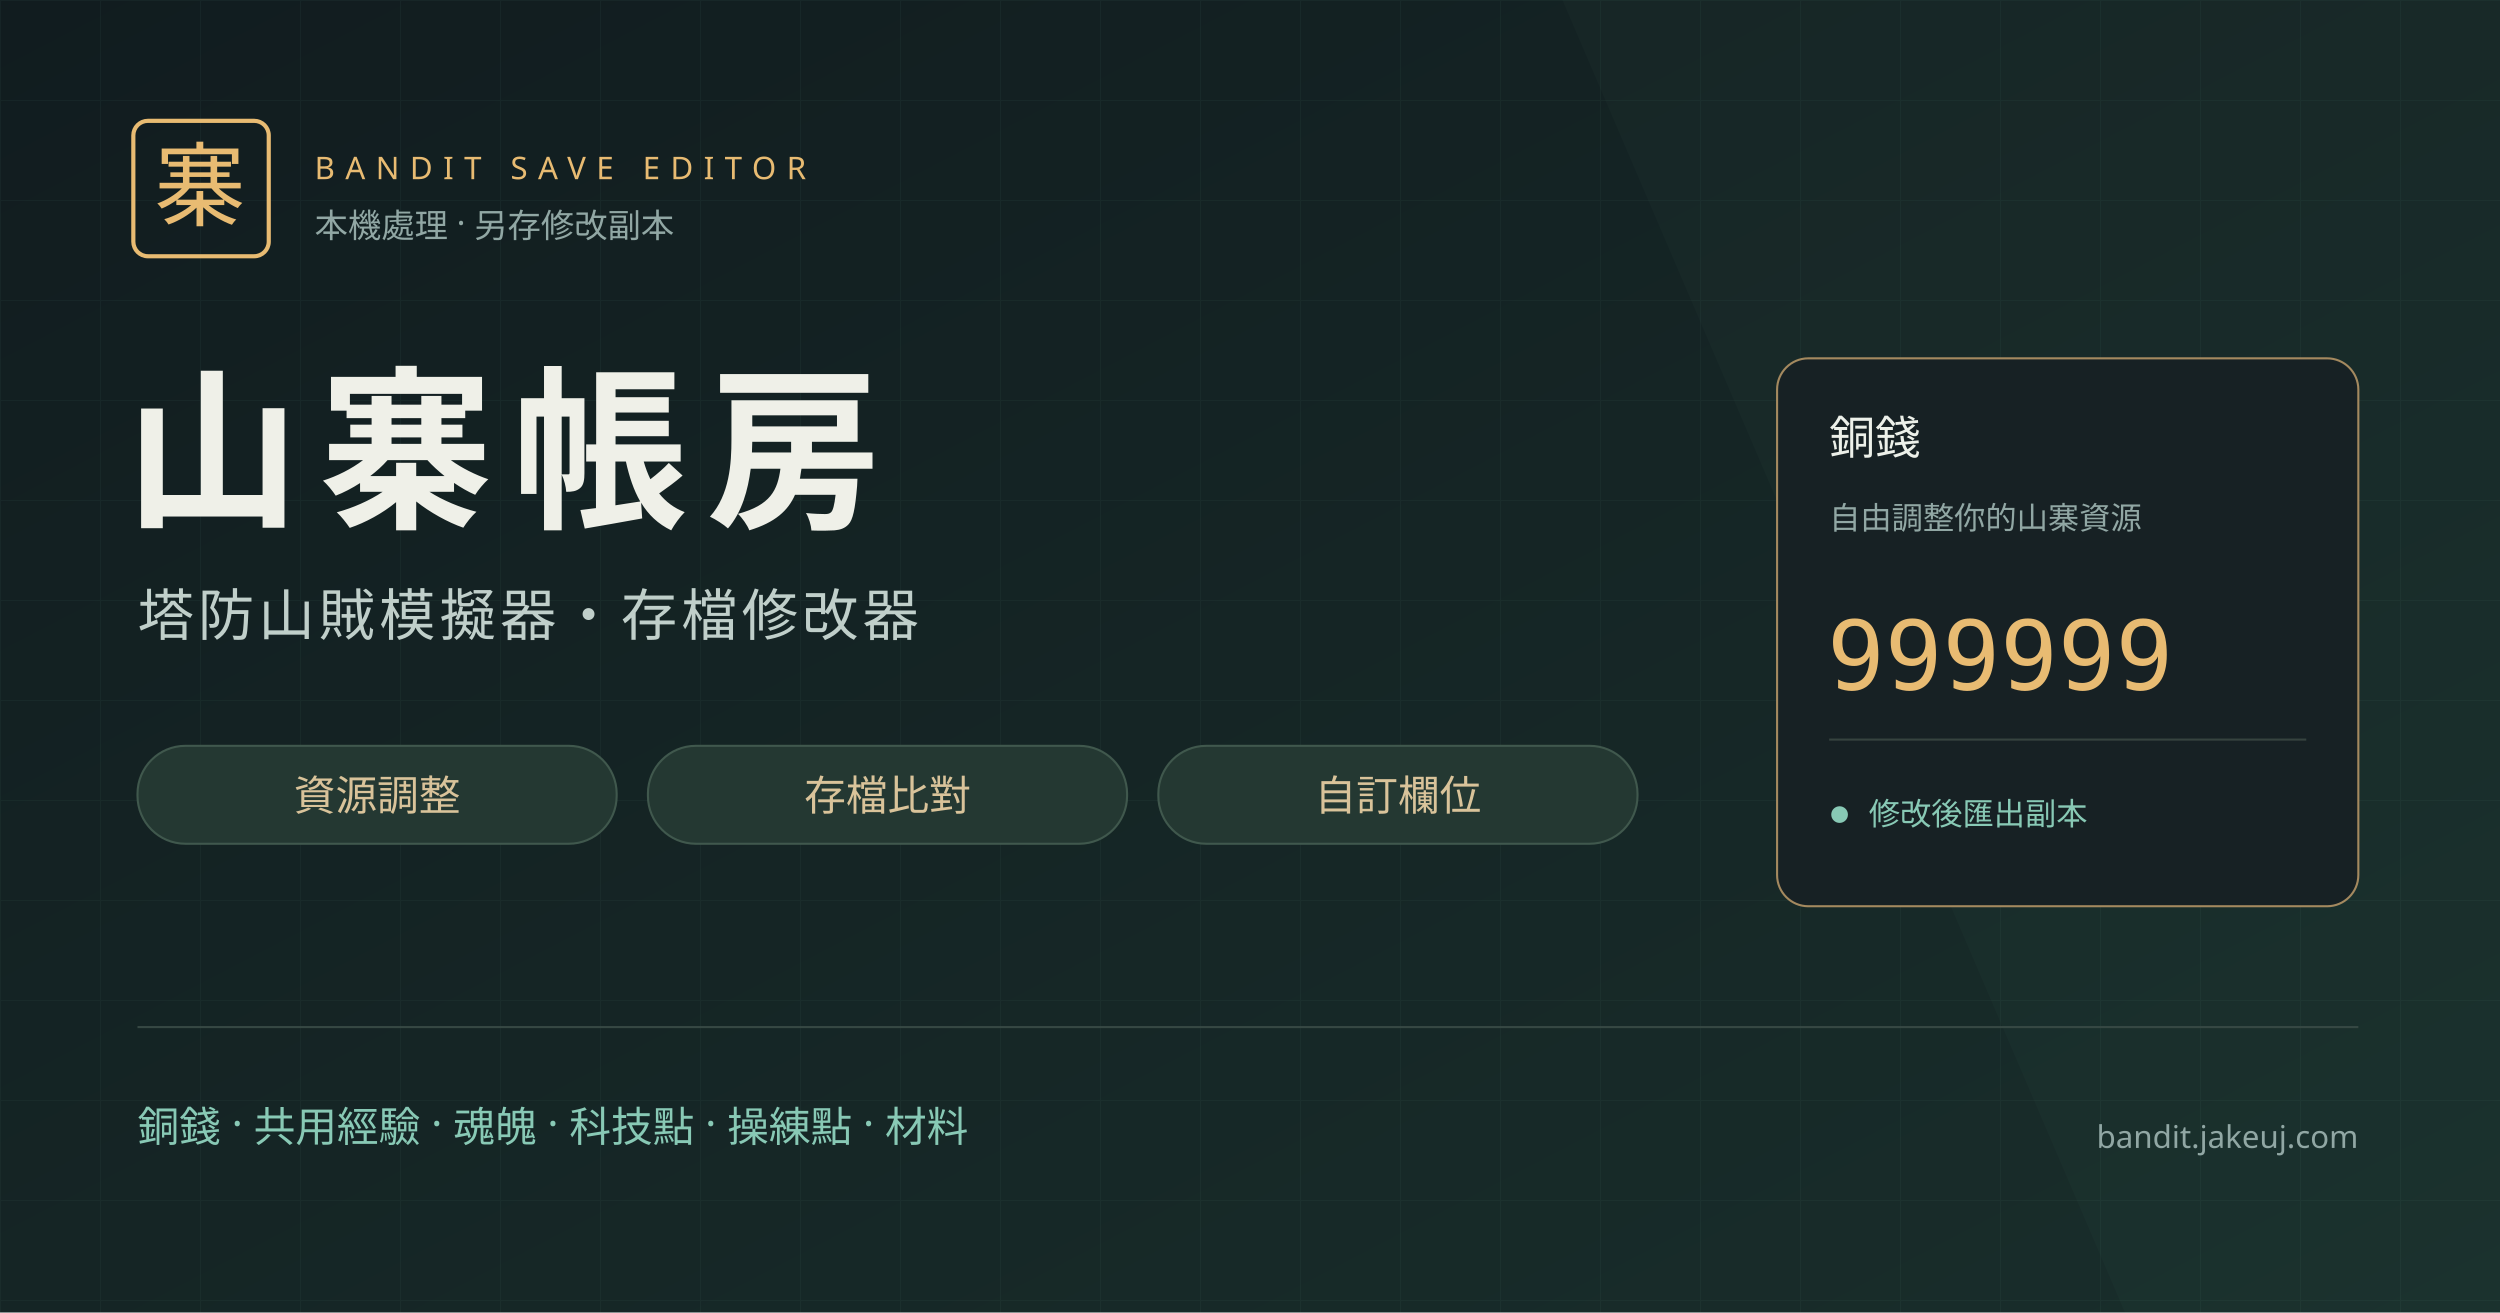
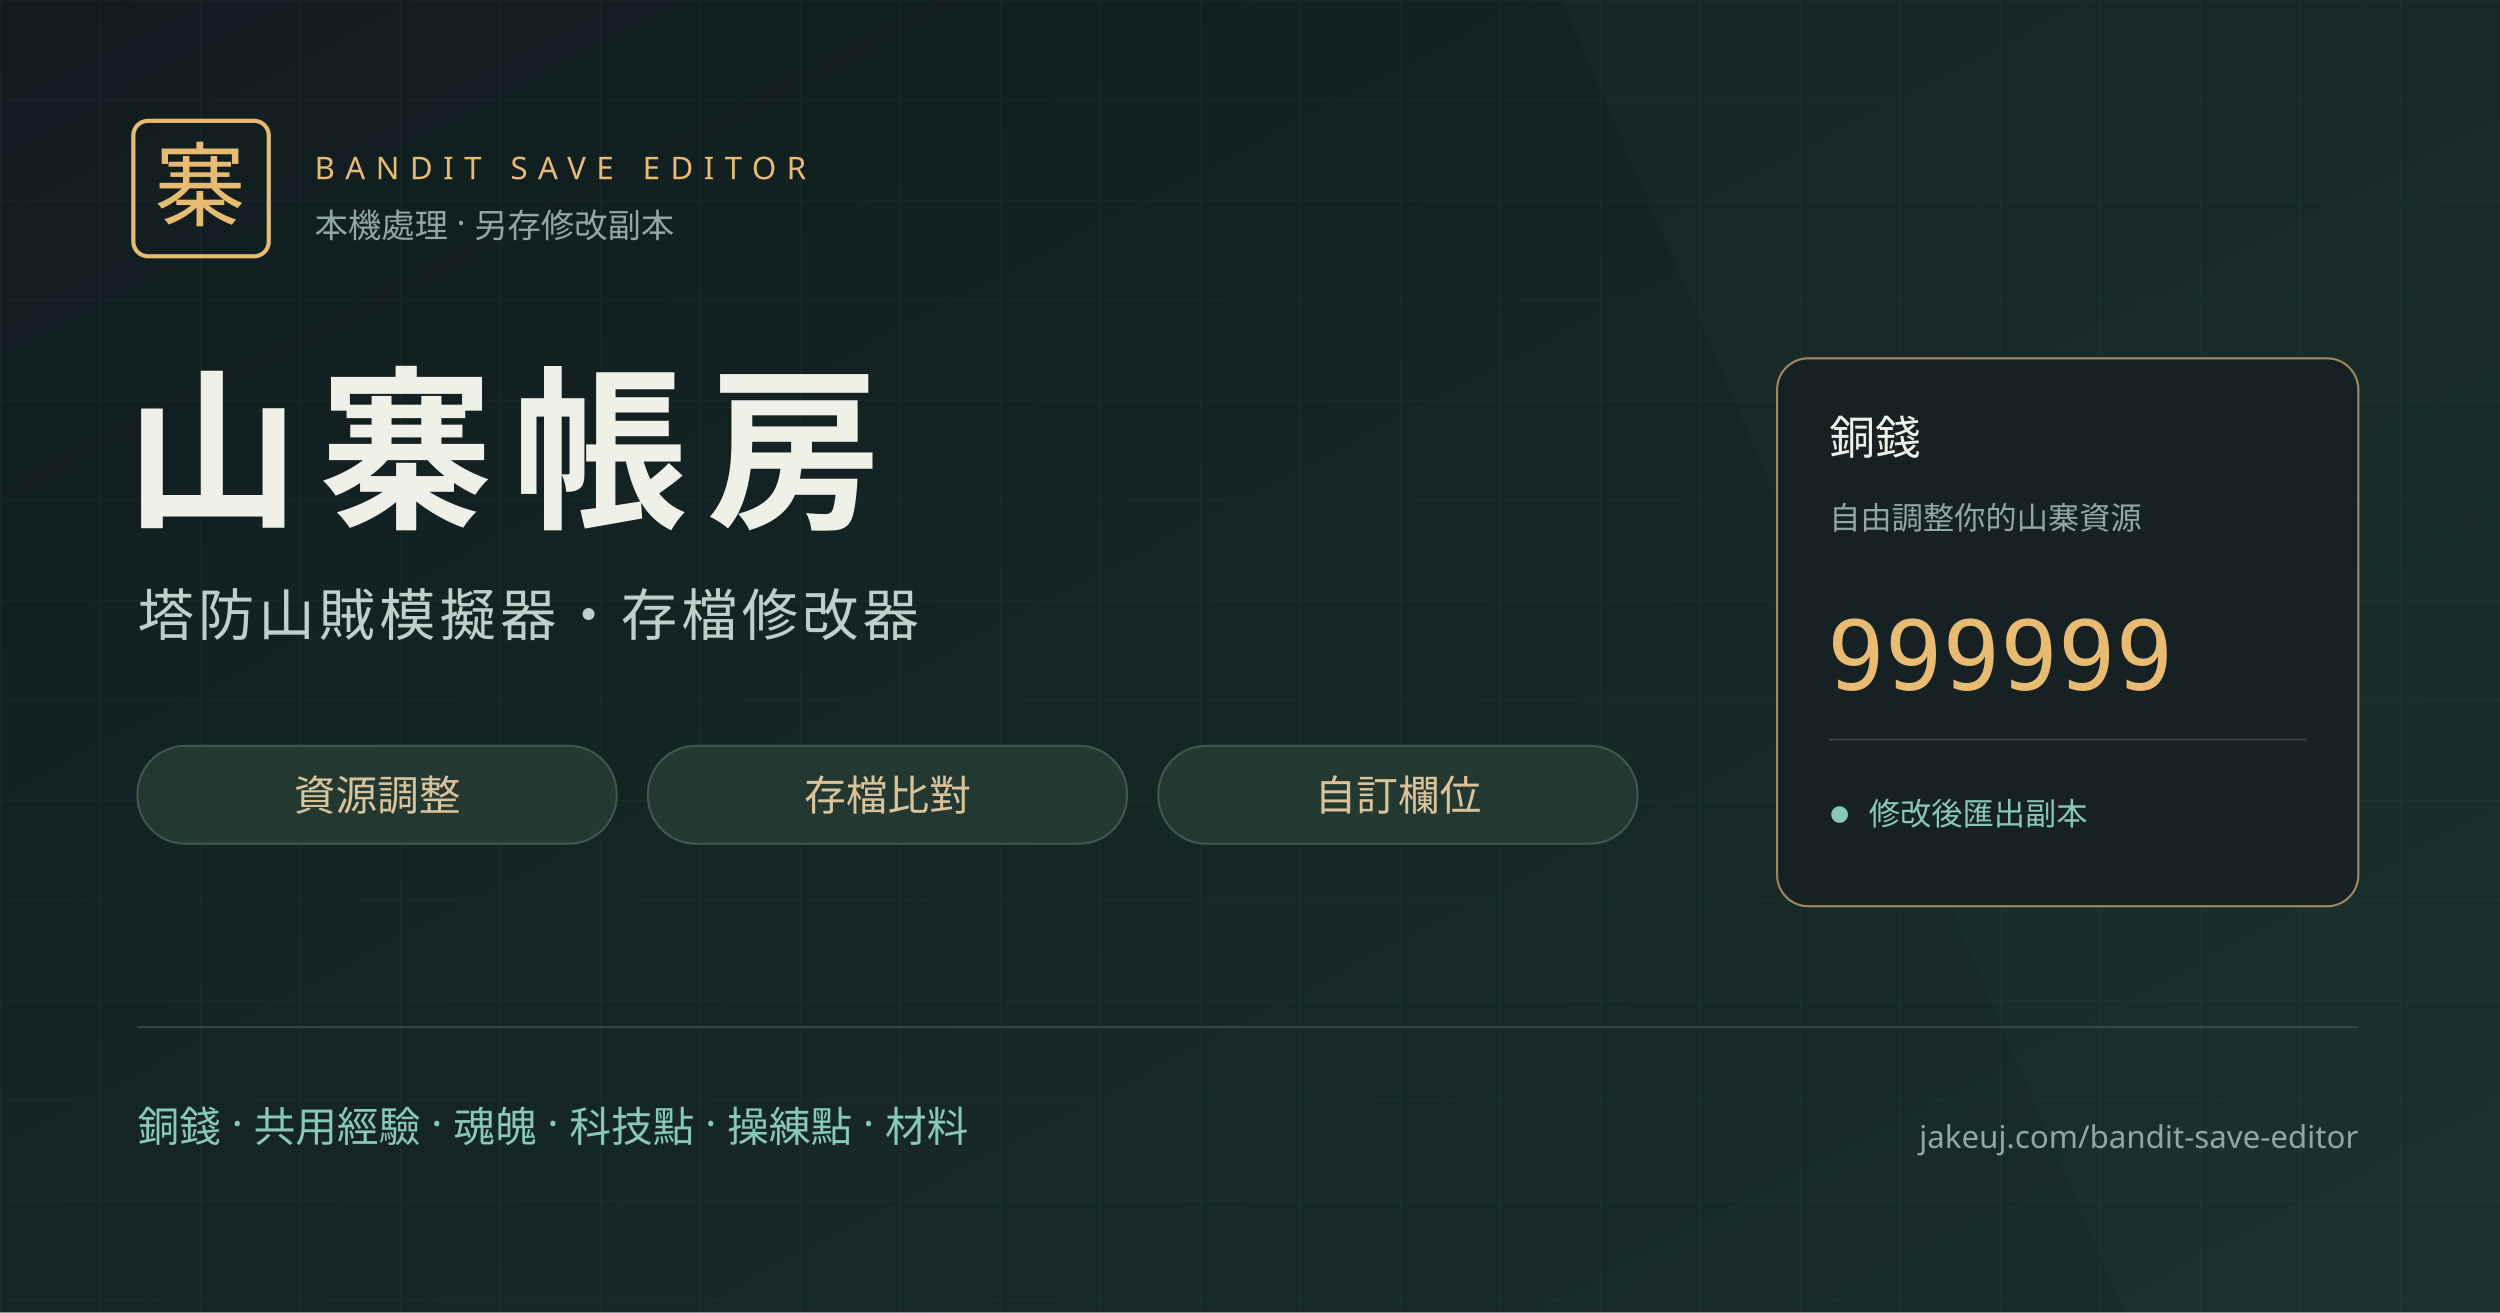
<svg xmlns="http://www.w3.org/2000/svg" width="1200" height="630" viewBox="0 0 1200 630">
  <defs>
    <linearGradient id="bg" x2="1" y2="1">
      <stop stop-color="#111c1f" />
      <stop offset="1" stop-color="#192e2b" />
    </linearGradient>
    <pattern id="grid" width="48" height="48" patternUnits="userSpaceOnUse">
      <path d="M 48 0 L 0 0 0 48" fill="none" stroke="#88c9b5" stroke-opacity=".045" />
    </pattern>
  </defs>
  <rect width="1200" height="630" fill="url(#bg)" />
  <rect width="1200" height="630" fill="url(#grid)" />
  <path d="M 750 0 L 1200 0 L 1200 630 L 1020 630 Z" fill="#88c9b5" fill-opacity=".025" />
  <g font-family="Microsoft JhengHei,Segoe UI,sans-serif">
    <rect x="64" y="58" width="65" height="65" rx="7" stroke="#e8bb72" stroke-width="2" fill="none" />
    <text x="96" y="105" fill="#e8bb72" font-size="44" text-anchor="middle">寨</text>
    <text x="151" y="86" fill="#e8bb72" font-size="15" letter-spacing="5">BANDIT SAVE EDITOR</text>
    <text x="151" y="114" fill="#91a7a4" font-size="16">本機處理 · 另存修改副本</text>
    <text x="60" y="247" fill="#eff0e8" font-size="84" font-weight="700" letter-spacing="9">山寨帳房</text>
    <text x="66" y="305" fill="#c0cfca" font-size="27" letter-spacing="2">塔防山賊模擬器・存檔修改器</text>
    <g transform="translate(66 358)">
      <rect width="230" height="47" rx="23" fill="#243832" stroke="#40584d" />
      <text x="115" y="31" text-anchor="middle" font-size="20" fill="#d9c39a">資源調整</text>
      <rect x="245" width="230" height="47" rx="23" fill="#243832" stroke="#40584d" />
      <text x="360" y="31" text-anchor="middle" font-size="20" fill="#d9c39a">存檔比對</text>
      <rect x="490" width="230" height="47" rx="23" fill="#243832" stroke="#40584d" />
      <text x="605" y="31" text-anchor="middle" font-size="20" fill="#d9c39a">自訂欄位</text>
    </g>
    <g transform="translate(853 172)">
      <rect width="279" height="263" rx="15" fill="#172124" stroke="#a4895f" />
      <text x="25" y="46" fill="#ecf0e9" font-size="22">銅錢</text>
      <text x="25" y="82" fill="#91a7a4" font-size="15">自由調整你的山寨資源</text>
      <text x="24" y="159" fill="#e8bb72" font-family="Consolas,monospace" font-size="46">999999</text>
      <line x1="25" y1="183" x2="254" y2="183" stroke="#36433f" />
      <circle cx="30" cy="219" r="4" fill="#88c9b5" />
      <text x="44" y="224" fill="#88c9b5" font-size="15">修改後匯出副本</text>
    </g>
    <line x1="66" y1="493" x2="1132" y2="493" stroke="#364843" />
    <text x="66" y="548" fill="#88c9b5" font-size="20">銅錢 · 共用經驗 · 魂魄 · 科技點 · 操練點 · 材料</text>
-     <text x="1132" y="551" text-anchor="end" fill="#91a7a4" font-size="15">bandit.jakeuj.com</text>
+     <text x="1132" y="551" text-anchor="end" fill="#91a7a4" font-size="15">jakeuj.com/bandit-save-editor</text>
  </g>
</svg>
